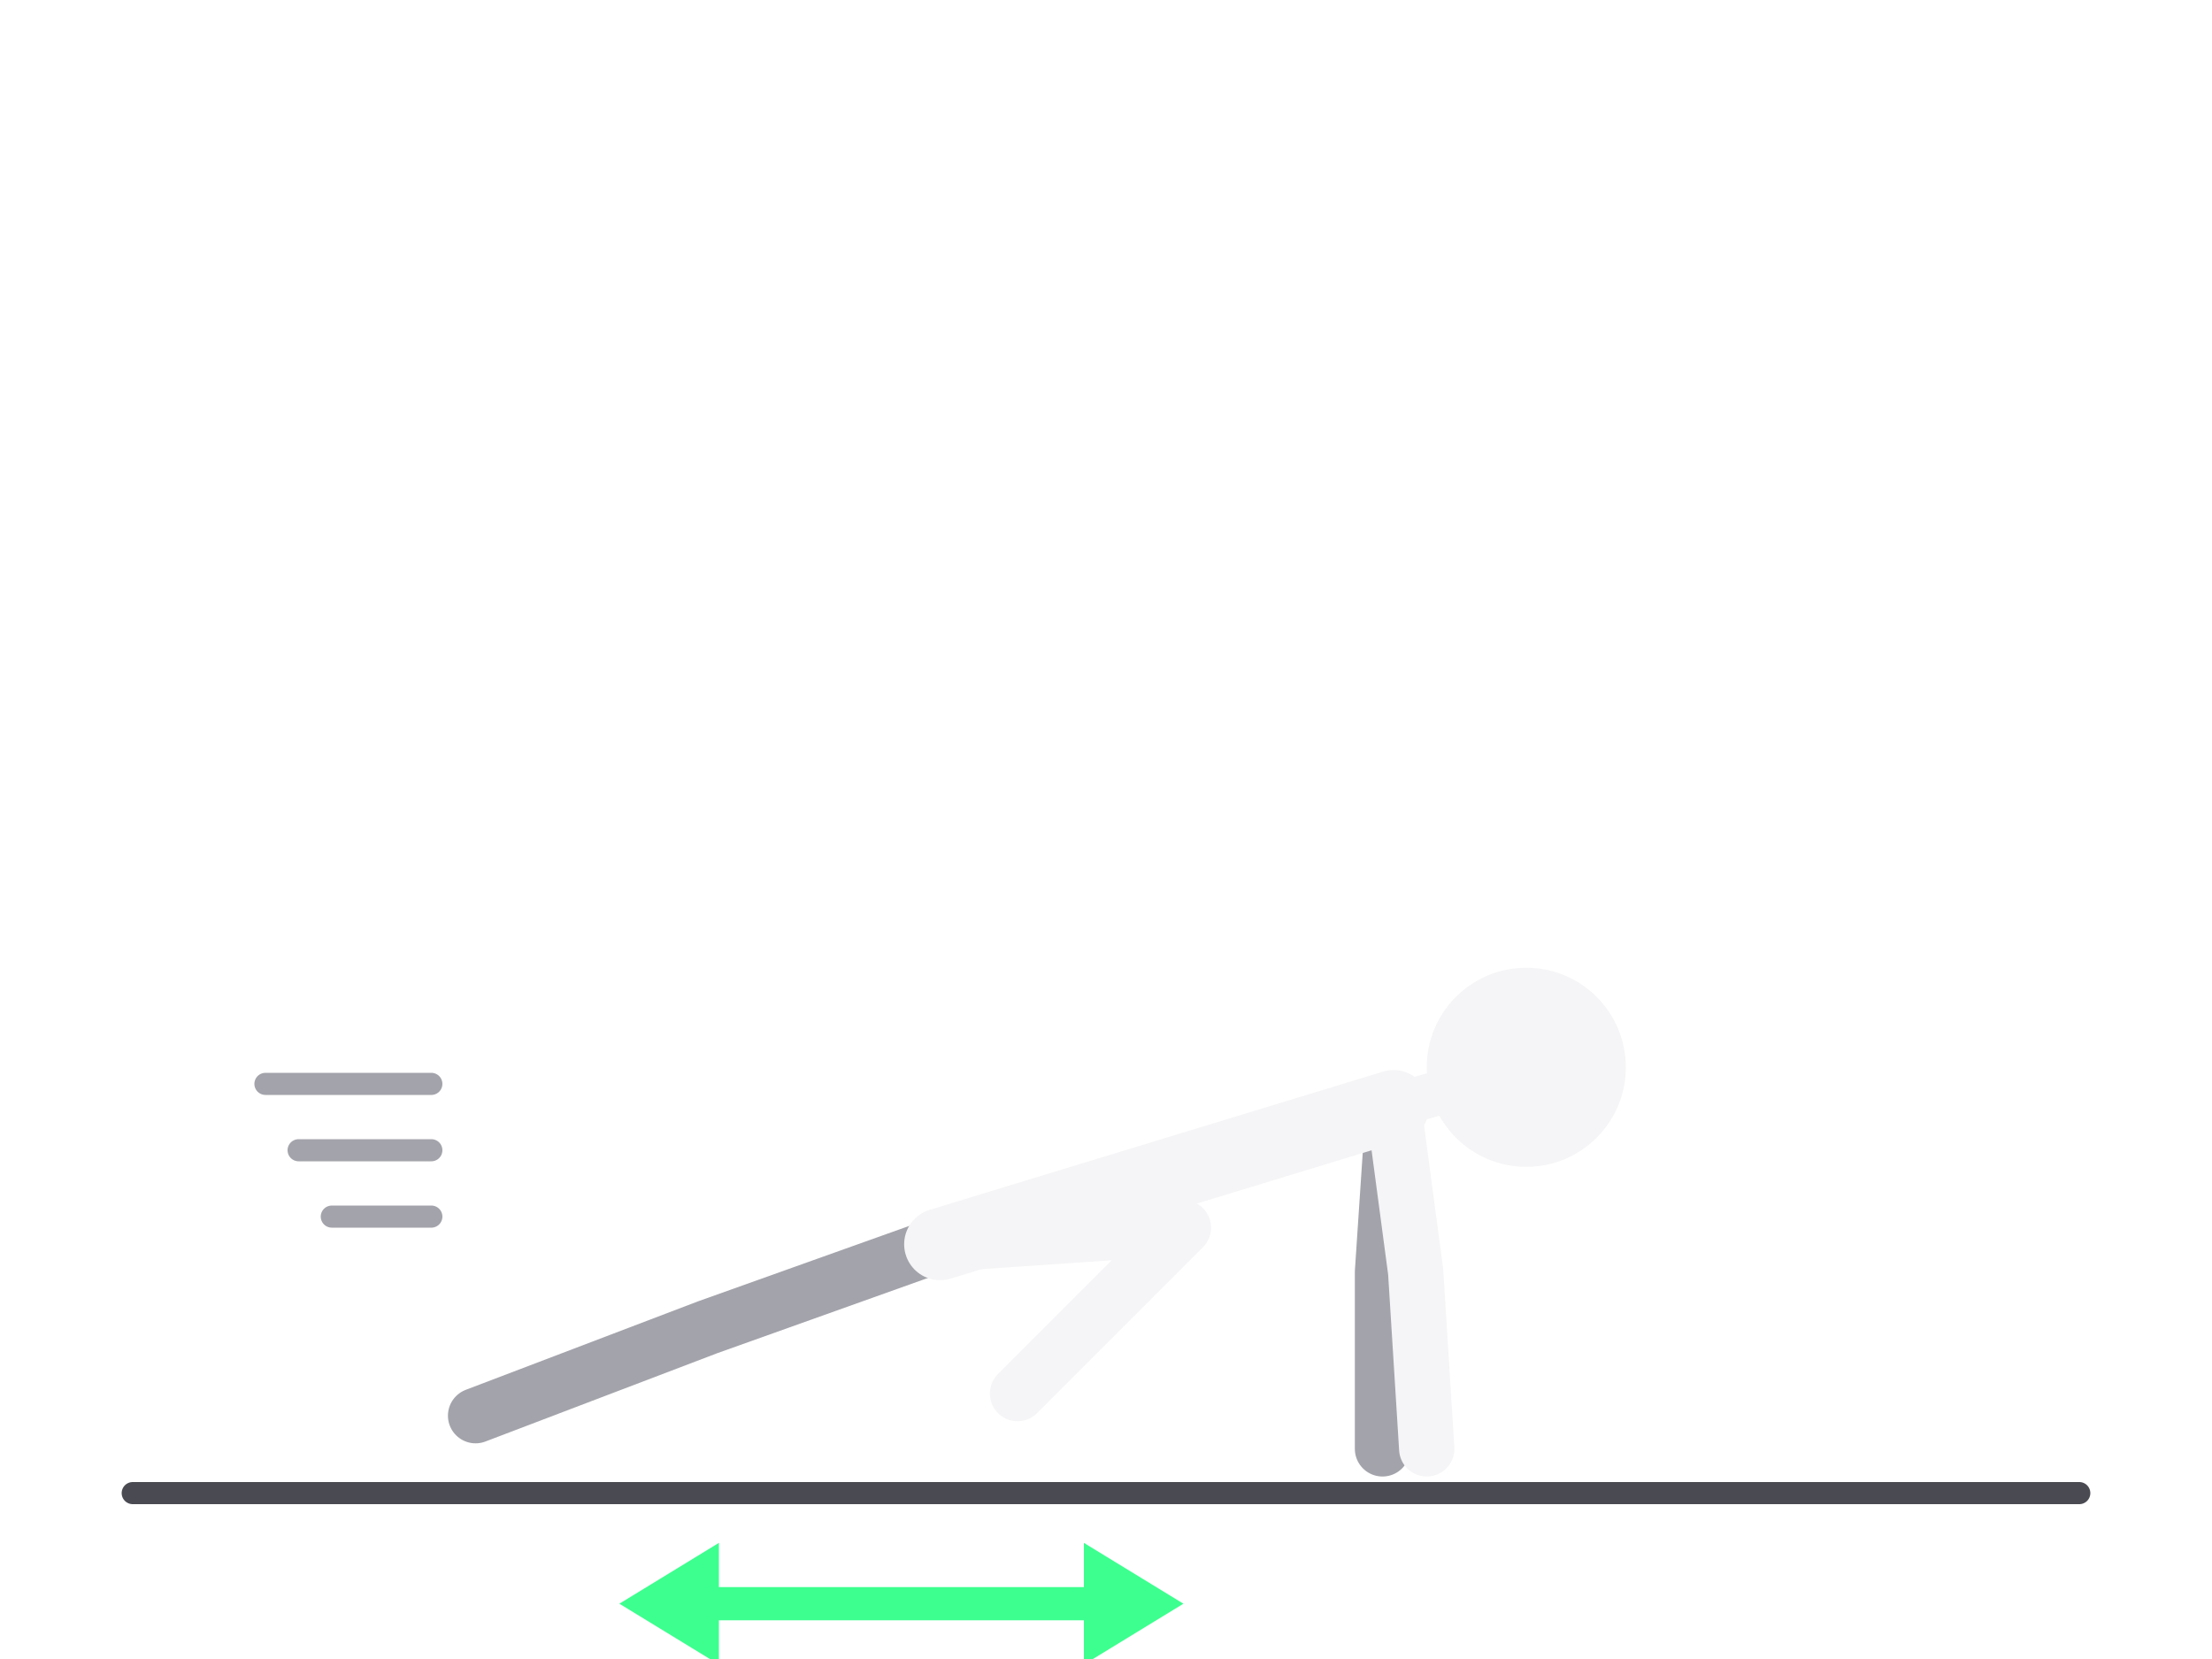
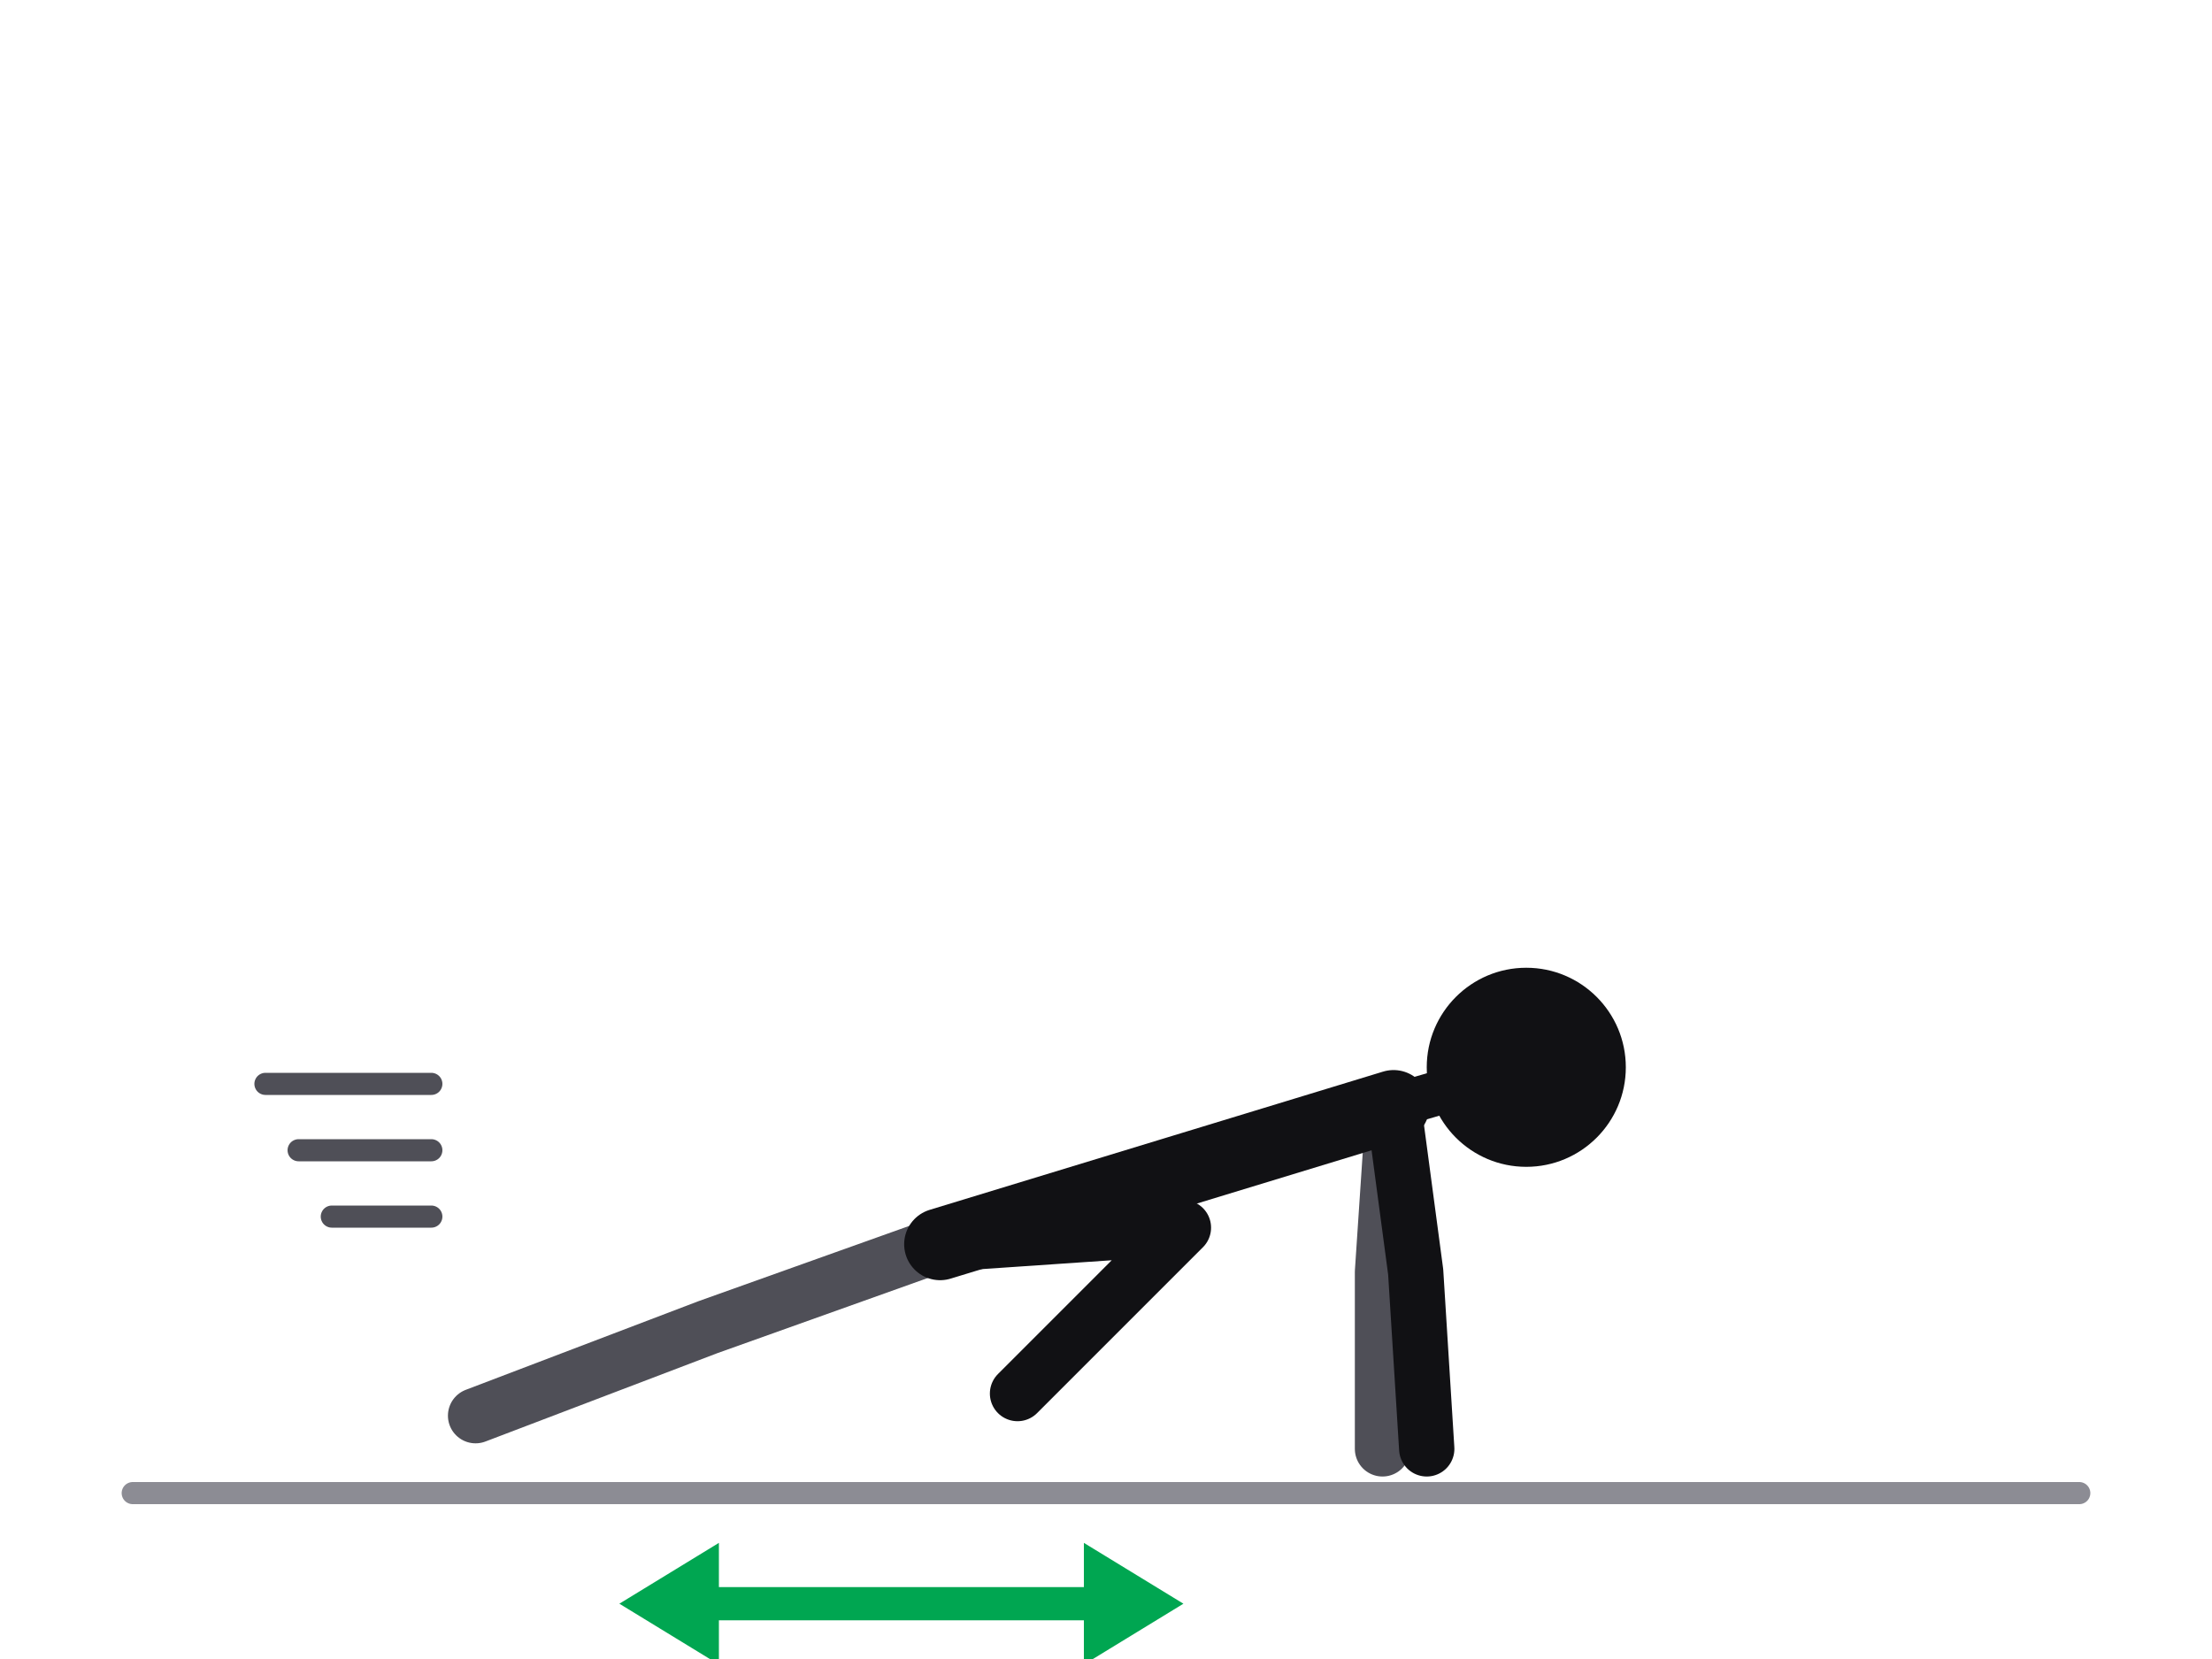
<svg xmlns="http://www.w3.org/2000/svg" viewBox="0 0 400 300" role="img" aria-label="Mountain climbers">
  <g stroke-linecap="round" stroke-linejoin="round">
-     <line x1="24" y1="270" x2="376" y2="270" stroke="#4A4A52" stroke-width="4" />
-     <polyline points="170,225 128,240 86,256" fill="none" stroke="#A3A3AB" stroke-width="10" />
-     <polyline points="252,200 250,230 250,262" fill="none" stroke="#A3A3AB" stroke-width="10" />
-     <line x1="252" y1="200" x2="170" y2="225" stroke="#F5F5F7" stroke-width="13" />
-     <line x1="252" y1="200" x2="276" y2="193" stroke="#F5F5F7" stroke-width="8" />
-     <polyline points="170,225 214,222 184,252" fill="none" stroke="#F5F5F7" stroke-width="10" />
-     <polyline points="252,200 256,230 258,262" fill="none" stroke="#F5F5F7" stroke-width="10" />
-     <circle cx="276" cy="193" r="18" fill="#F5F5F7" />
-     <line x1="78" y1="196" x2="48" y2="196" stroke="#A3A3AB" stroke-width="4" />
-     <line x1="78" y1="208" x2="54" y2="208" stroke="#A3A3AB" stroke-width="4" />
-     <line x1="78" y1="220" x2="60" y2="220" stroke="#A3A3AB" stroke-width="4" />
-     <line x1="124" y1="290" x2="202" y2="290" stroke="#3DFF8F" stroke-width="6" />
-     <polygon points="214,290 196,301 196,279" fill="#3DFF8F" stroke="none" />
-     <polygon points="112,290 130,279 130,301" fill="#3DFF8F" stroke="none" />
+     <line x1="24" y1="270" x2="376" y2="270" stroke="#8C8C94" stroke-width="4" />
+     <polyline points="170,225 128,240 86,256" fill="none" stroke="#4F4F57" stroke-width="10" />
+     <polyline points="252,200 250,230 250,262" fill="none" stroke="#4F4F57" stroke-width="10" />
+     <line x1="252" y1="200" x2="170" y2="225" stroke="#111114" stroke-width="13" />
+     <line x1="252" y1="200" x2="276" y2="193" stroke="#111114" stroke-width="8" />
+     <polyline points="170,225 214,222 184,252" fill="none" stroke="#111114" stroke-width="10" />
+     <polyline points="252,200 256,230 258,262" fill="none" stroke="#111114" stroke-width="10" />
+     <circle cx="276" cy="193" r="18" fill="#111114" />
+     <line x1="78" y1="196" x2="48" y2="196" stroke="#4F4F57" stroke-width="4" />
+     <line x1="78" y1="208" x2="54" y2="208" stroke="#4F4F57" stroke-width="4" />
+     <line x1="78" y1="220" x2="60" y2="220" stroke="#4F4F57" stroke-width="4" />
+     <line x1="124" y1="290" x2="202" y2="290" stroke="#00A651" stroke-width="6" />
+     <polygon points="214,290 196,301 196,279" fill="#00A651" stroke="none" />
+     <polygon points="112,290 130,279 130,301" fill="#00A651" stroke="none" />
  </g>
</svg>
